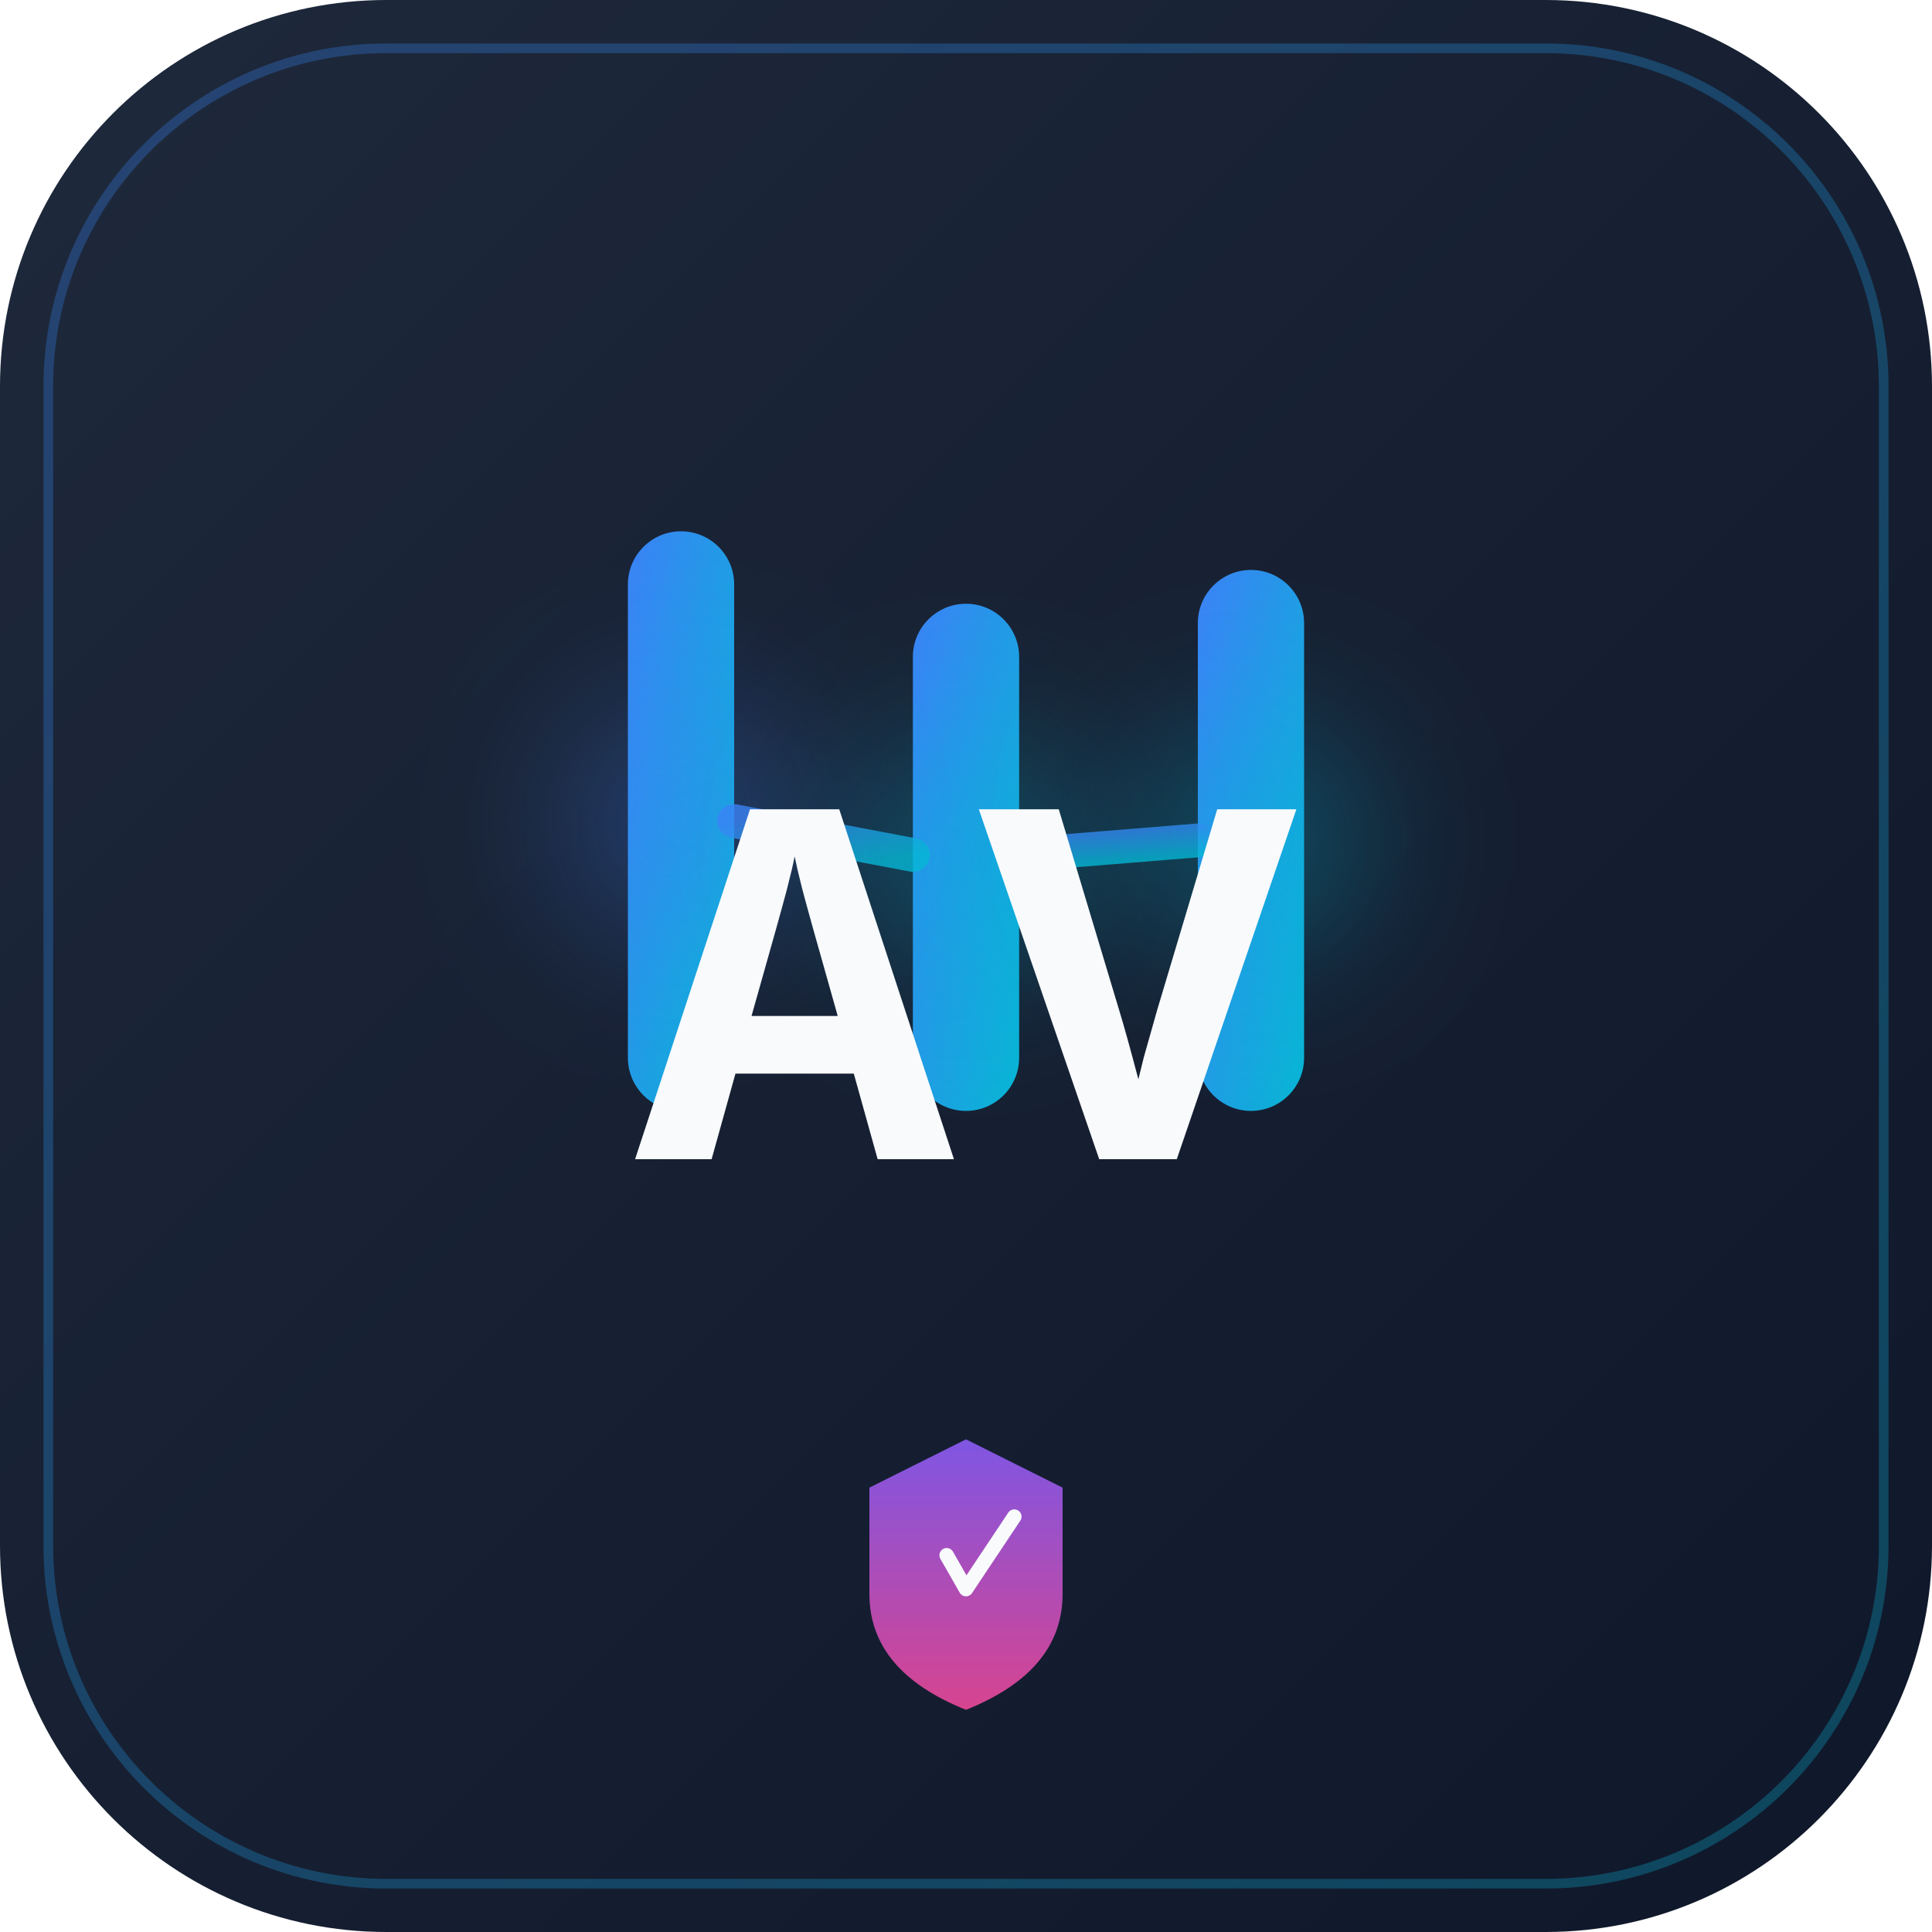
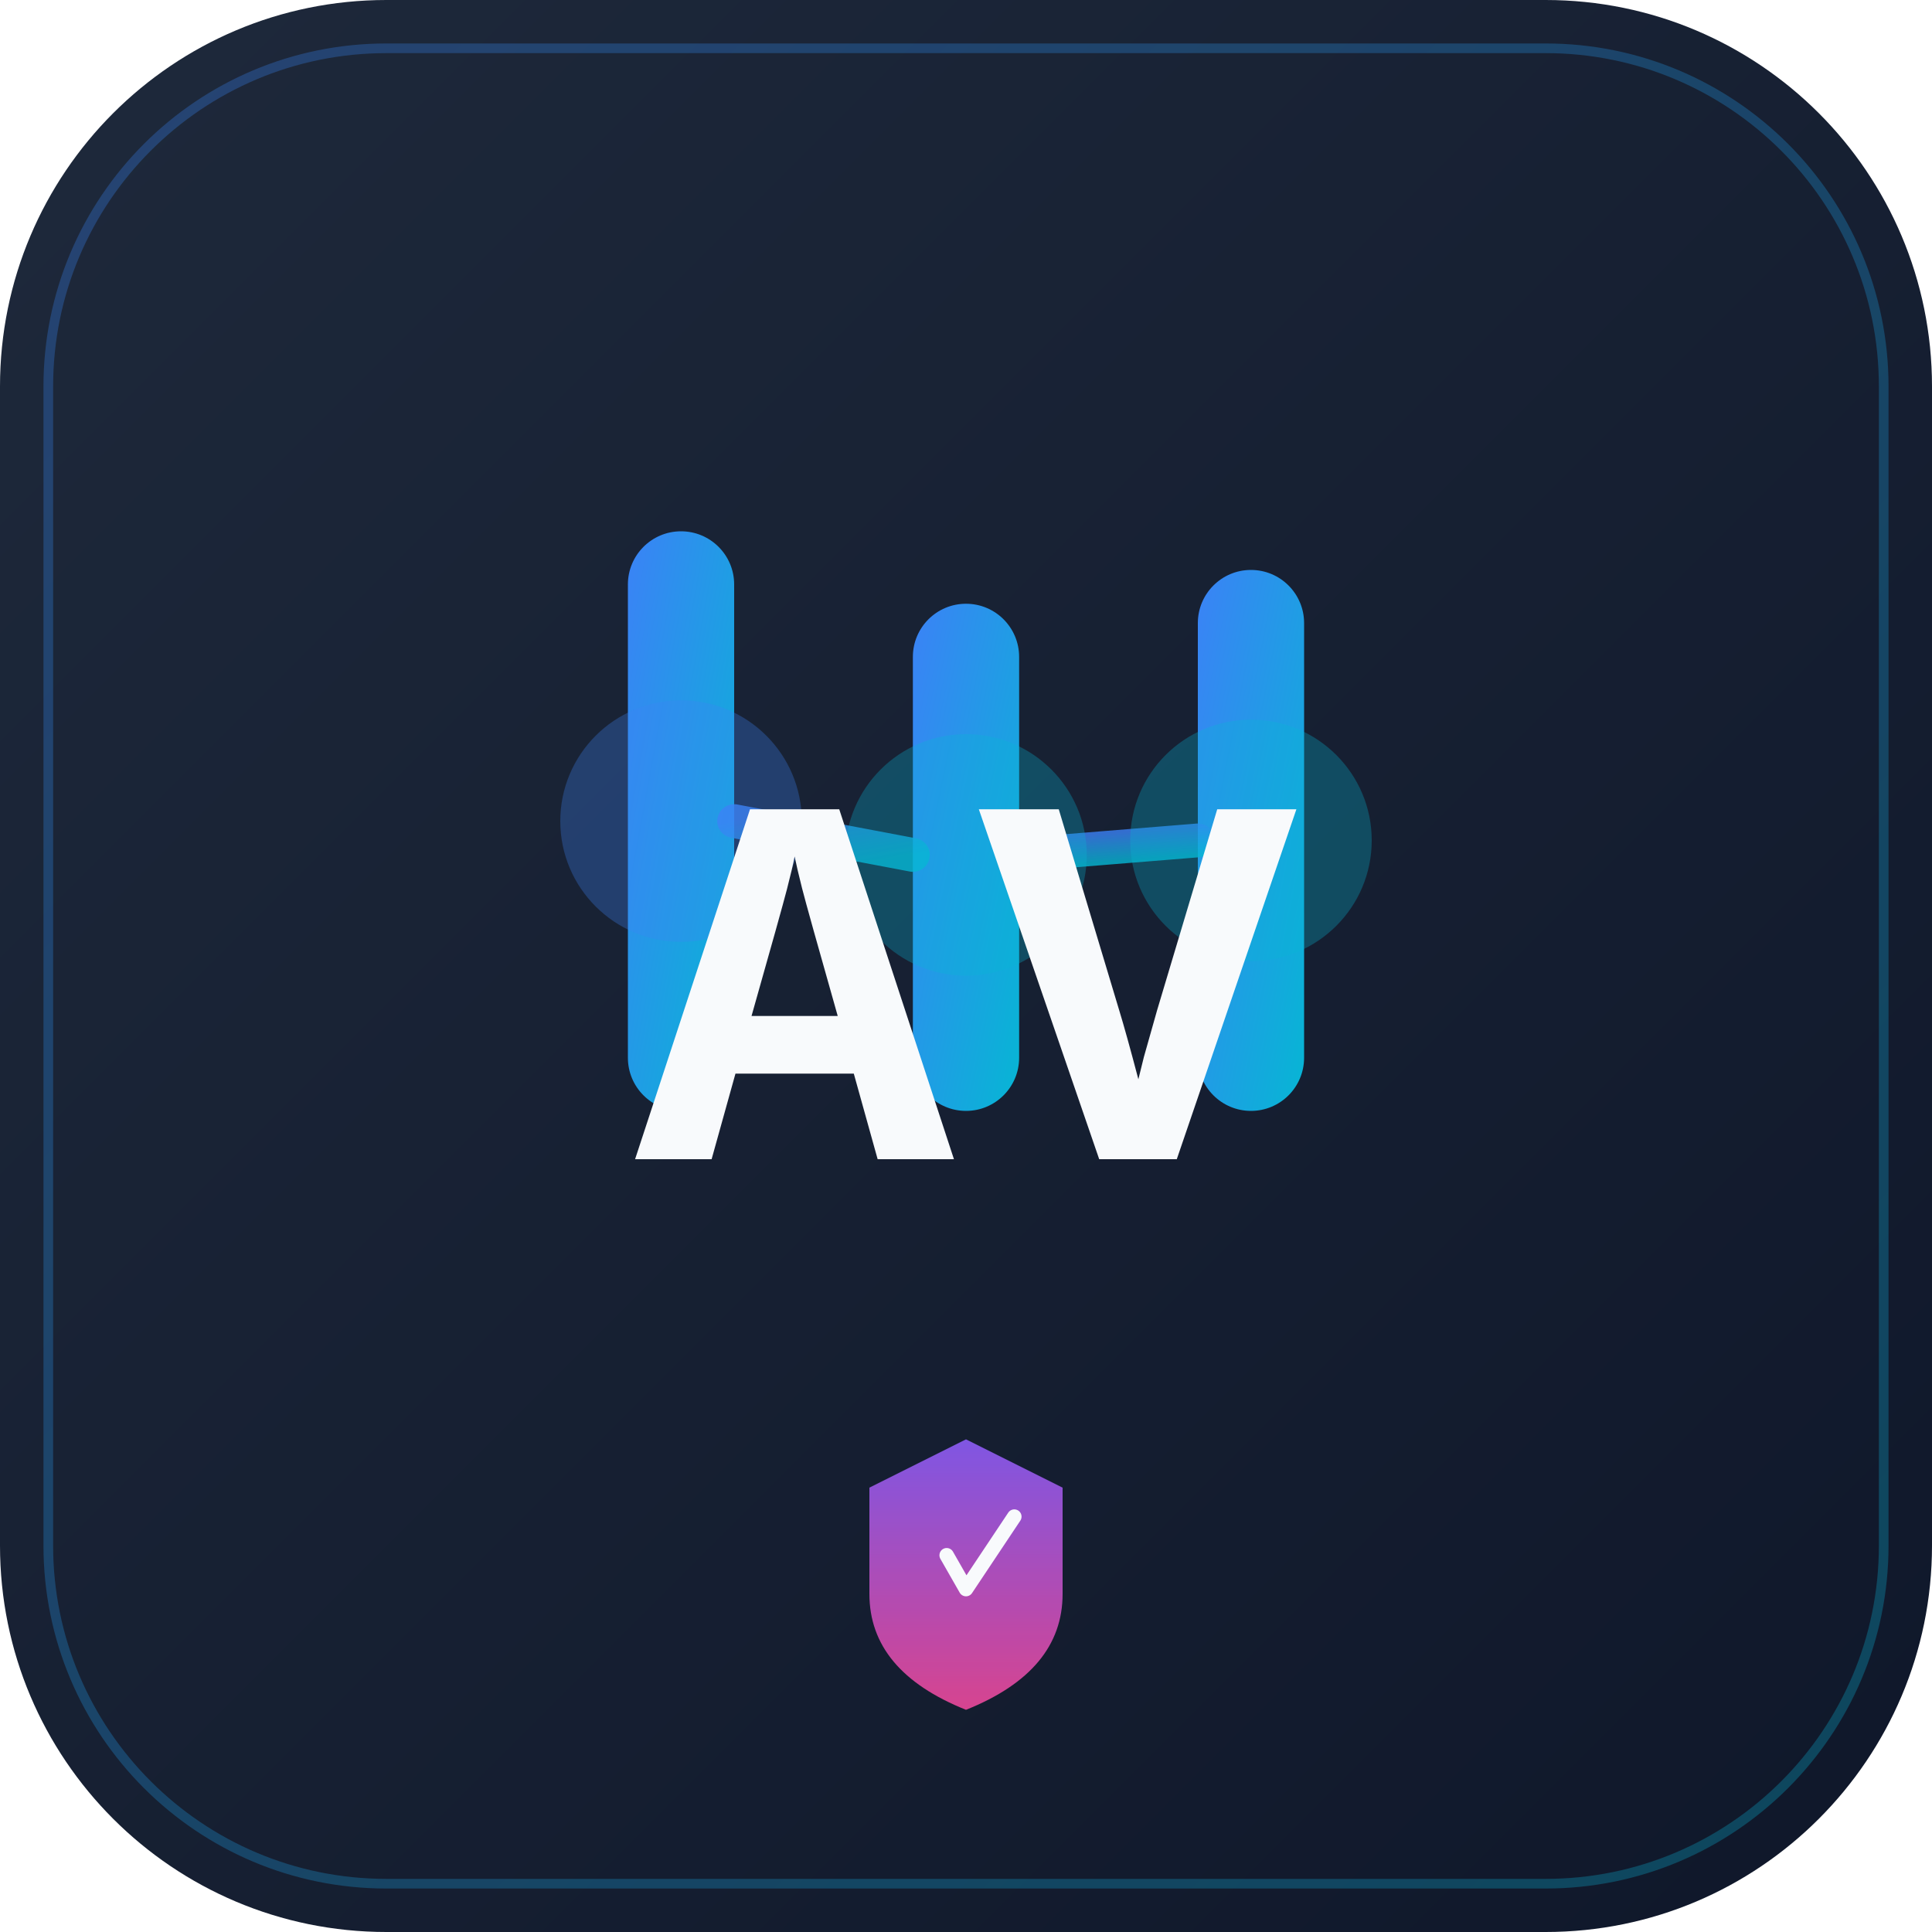
<svg xmlns="http://www.w3.org/2000/svg" width="400" height="400">
  <defs>
    <linearGradient id="avatarBg" x1="0%" y1="0%" x2="100%" y2="100%">
      <stop offset="0%" style="stop-color:#1e293b;stop-opacity:1" />
      <stop offset="100%" style="stop-color:#0f172a;stop-opacity:1" />
    </linearGradient>
    <linearGradient id="avatarPipe" x1="0%" y1="0%" x2="100%" y2="100%">
      <stop offset="0%" style="stop-color:#3b82f6;stop-opacity:1" />
      <stop offset="100%" style="stop-color:#06b6d4;stop-opacity:1" />
    </linearGradient>
    <linearGradient id="avatarShield" x1="0%" y1="0%" x2="0%" y2="100%">
      <stop offset="0%" style="stop-color:#8b5cf6;stop-opacity:1" />
      <stop offset="100%" style="stop-color:#ec4899;stop-opacity:1" />
    </linearGradient>
  </defs>
  <rect width="400" height="400" rx="80" fill="url(#avatarBg)" />
  <rect x="10" y="10" width="380" height="380" rx="70" fill="none" stroke="url(#avatarPipe)" stroke-width="2" opacity="0.3" />
  <g transform="translate(200, 200)">
    <g transform="translate(-70, -90)">
      <rect x="0" y="0" width="22" height="120" rx="11" fill="url(#avatarPipe)" />
      <rect x="59" y="15" width="22" height="105" rx="11" fill="url(#avatarPipe)" />
      <rect x="118" y="8" width="22" height="112" rx="11" fill="url(#avatarPipe)" />
      <line x1="22" y1="60" x2="59" y2="67" stroke="url(#avatarPipe)" stroke-width="7" stroke-linecap="round" opacity="0.8" />
      <line x1="81" y1="67" x2="118" y2="64" stroke="url(#avatarPipe)" stroke-width="7" stroke-linecap="round" opacity="0.8" />
-       <circle cx="11" cy="60" r="25" fill="#3b82f6" opacity="0.3" filter="blur(15px)" />
-       <circle cx="70" cy="67" r="25" fill="#06b6d4" opacity="0.3" filter="blur(15px)" />
-       <circle cx="129" cy="64" r="25" fill="#06b6d4" opacity="0.3" filter="blur(15px)" />
+       <circle cx="11" cy="60" r="25" fill="#3b82f6" opacity="0.3" />
+       <circle cx="70" cy="67" r="25" fill="#06b6d4" opacity="0.3" />
+       <circle cx="129" cy="64" r="25" fill="#06b6d4" opacity="0.3" />
    </g>
    <text x="0" y="40" font-family="'Courier New', 'Monaco', monospace" font-size="110" font-weight="bold" fill="#f8fafc" text-anchor="middle" letter-spacing="5">
      AV
    </text>
    <g transform="translate(0, 120)">
      <path d="M 0,-22 L -20,-12 L -20,10 Q -20,26 0,34 Q 20,26 20,10 L 20,-12 Z" fill="url(#avatarShield)" opacity="0.9" />
      <path d="M -4,2 L 0,9 L 10,-6" stroke="#f8fafc" stroke-width="3" fill="none" stroke-linecap="round" stroke-linejoin="round" />
    </g>
  </g>
</svg>
